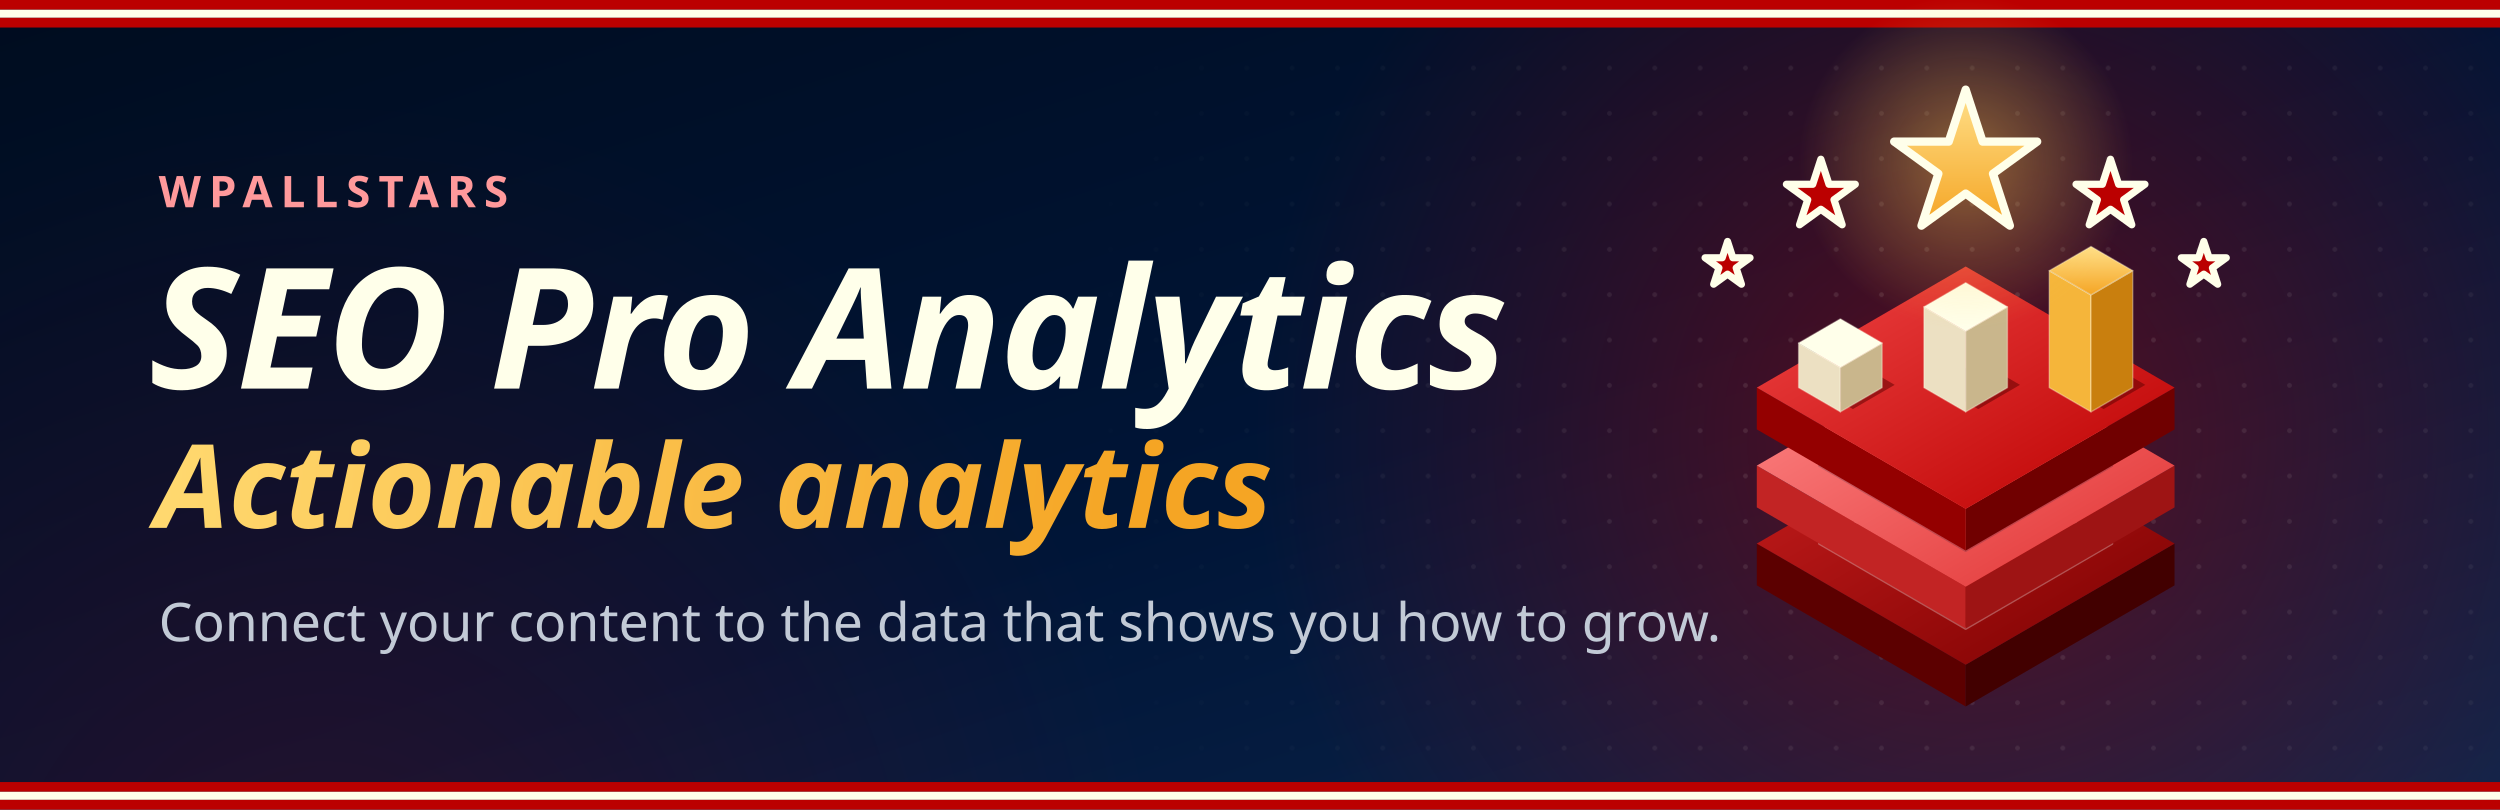
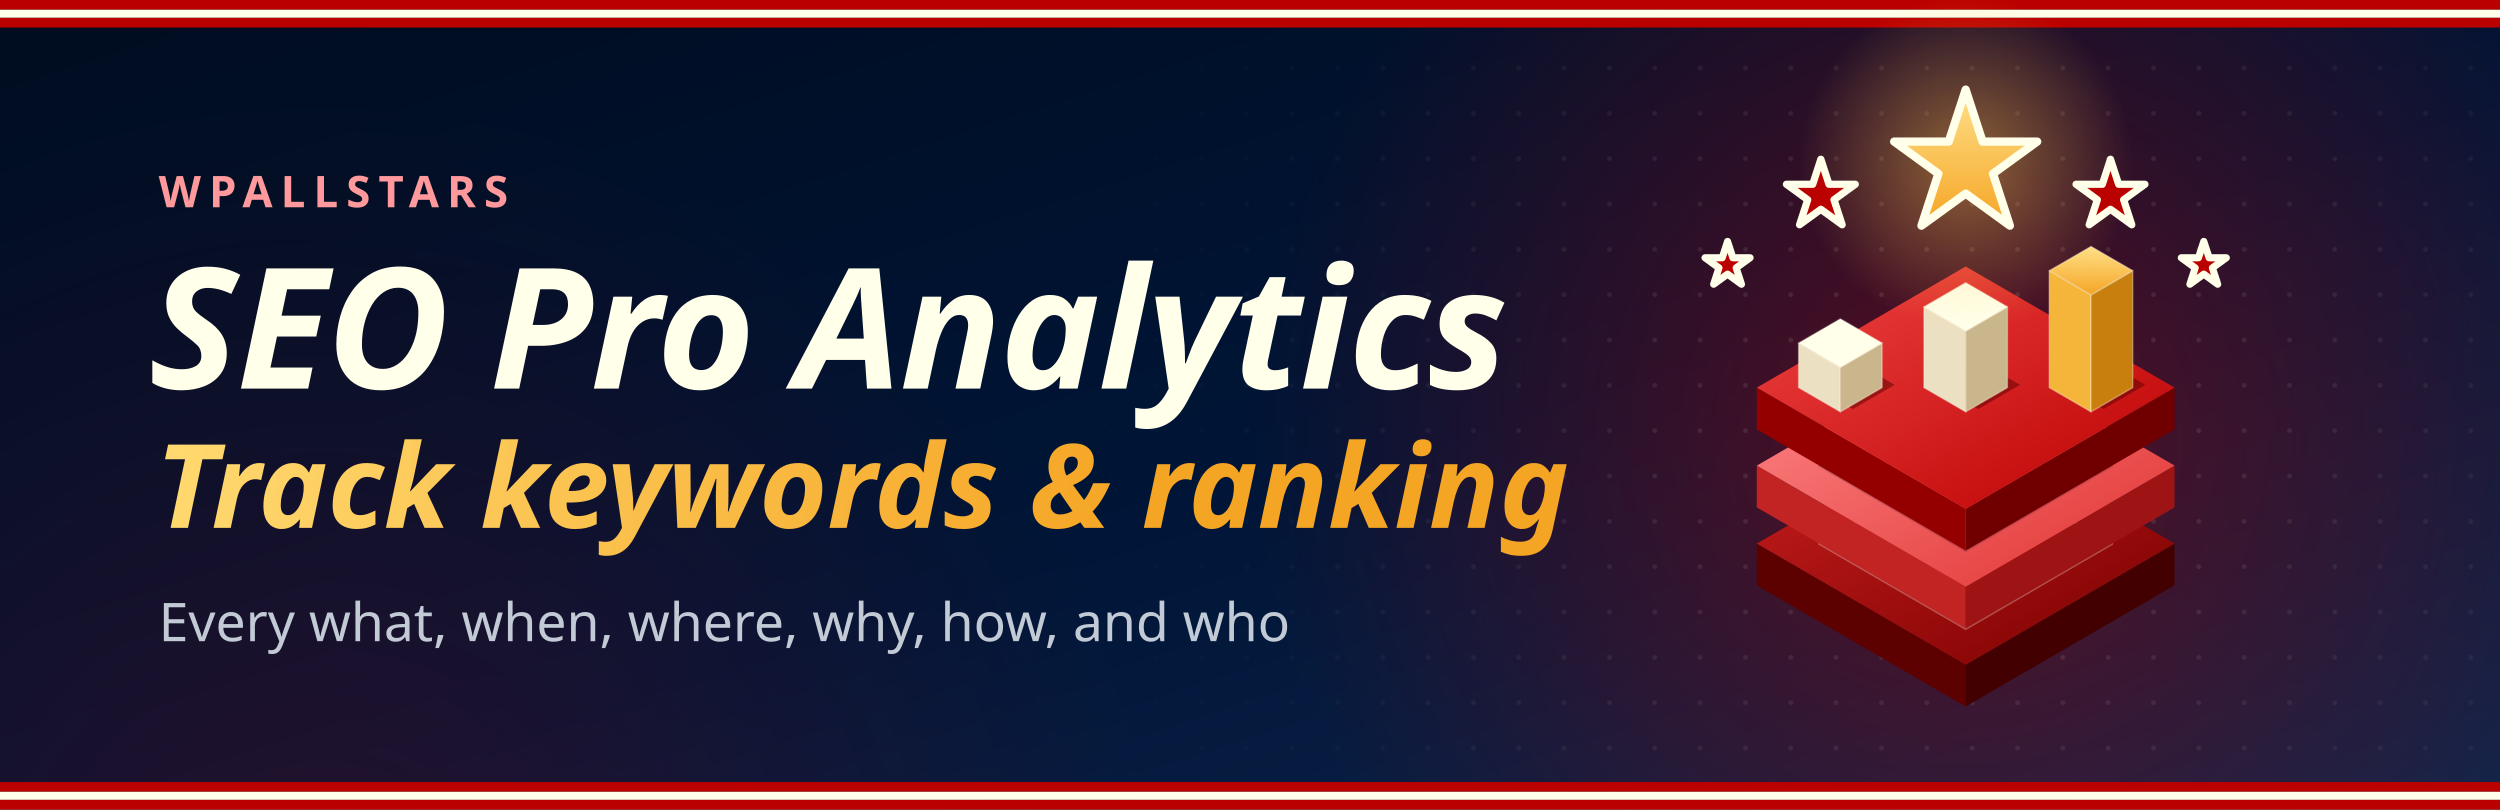
<svg xmlns="http://www.w3.org/2000/svg" xmlns:xlink="http://www.w3.org/1999/xlink" width="1544" height="500" viewBox="0 0 1544 500">
  <defs>
    <linearGradient id="bg" x1="0" y1="0" x2="1" y2="1">
      <stop offset="0" stop-color="#000c1f" />
      <stop offset="0.55" stop-color="#001537" />
      <stop offset="1" stop-color="#0d264d" />
    </linearGradient>
    <radialGradient id="glow-blue" cx="1214" cy="270" r="440" gradientUnits="userSpaceOnUse">
      <stop offset="0" stop-color="#bb0000" stop-opacity="0.45" />
      <stop offset="1" stop-color="#bb0000" stop-opacity="0" />
    </radialGradient>
    <radialGradient id="glow-red" cx="200" cy="580" r="520" gradientUnits="userSpaceOnUse">
      <stop offset="0" stop-color="#bb0000" stop-opacity="0.2" />
      <stop offset="1" stop-color="#bb0000" stop-opacity="0" />
    </radialGradient>
    <radialGradient id="glow-gold" cx="1214" cy="76" r="120" gradientUnits="userSpaceOnUse">
      <stop offset="0" stop-color="#ffc94d" stop-opacity="0.45" />
      <stop offset="1" stop-color="#ffc94d" stop-opacity="0" />
    </radialGradient>
    <radialGradient id="dots-fade" cx="1214" cy="260" r="560" gradientUnits="userSpaceOnUse">
      <stop offset="0" stop-color="#fff" stop-opacity="1" />
      <stop offset="1" stop-color="#fff" stop-opacity="0" />
    </radialGradient>
    <pattern id="dots" width="28" height="28" patternUnits="userSpaceOnUse">
      <circle cx="14" cy="14" r="1.5" fill="#ffffea" fill-opacity="0.12" />
    </pattern>
    <mask id="dots-mask">
      <rect width="1544" height="500" fill="url(#dots-fade)" />
    </mask>
    <linearGradient id="gold" x1="0" y1="0" x2="0" y2="1">
      <stop offset="0" stop-color="#ffe08a" />
      <stop offset="1" stop-color="#f5a524" />
    </linearGradient>
    <linearGradient id="gold-text" x1="96" y1="280" x2="700" y2="340" gradientUnits="userSpaceOnUse">
      <stop offset="0" stop-color="#ffd970" />
      <stop offset="1" stop-color="#f5a524" />
    </linearGradient>
    <linearGradient id="gold-text-details" x1="96" y1="224" x2="700" y2="284" gradientUnits="userSpaceOnUse">
      <stop offset="0" stop-color="#ffd970" />
      <stop offset="1" stop-color="#f5a524" />
    </linearGradient>
    <linearGradient id="top-red" x1="0" y1="0" x2="1" y2="1">
      <stop offset="0" stop-color="#ef4444" />
      <stop offset="1" stop-color="#bb0000" />
    </linearGradient>
    <linearGradient id="top-cream" x1="0" y1="0" x2="1" y2="1">
      <stop offset="0" stop-color="#ff8a8a" />
      <stop offset="1" stop-color="#e03131" />
    </linearGradient>
    <linearGradient id="top-blue" x1="0" y1="0" x2="1" y2="1">
      <stop offset="0" stop-color="#c81e1e" />
      <stop offset="1" stop-color="#7a0000" />
    </linearGradient>
    <polygon id="star" points="0,-1 0.225,-0.309 0.951,-0.309 0.363,0.118 0.588,0.809 0,0.382 -0.588,0.809 -0.363,0.118 -0.951,-0.309 -0.225,-0.309" />
  </defs>
  <rect width="1544" height="500" fill="url(#bg)" />
  <rect width="1544" height="500" fill="url(#glow-red)" />
  <rect width="1544" height="500" fill="url(#glow-blue)" />
  <rect width="1544" height="500" fill="url(#dots)" mask="url(#dots-mask)" />
  <g>
    <rect y="0" width="1544" height="6" fill="#bb0000" />
    <rect y="6" width="1544" height="5" fill="#ffffea" />
    <rect y="11" width="1544" height="6" fill="#bb0000" />
    <rect y="483" width="1544" height="6" fill="#bb0000" />
    <rect y="489" width="1544" height="5" fill="#ffffea" />
    <rect y="494" width="1544" height="6" fill="#bb0000" />
  </g>
  <g transform="translate(1214 248) scale(0.86) translate(-1214 -248)">
    <g stroke-linejoin="round">
      <g transform="translate(0 350)">
        <polygon points="1064,0 1214,87 1214,117 1064,30" fill="#5c0000" />
        <polygon points="1214,87 1364,0 1364,30 1214,117" fill="#420000" />
        <polygon points="1214,-87 1364,0 1214,87 1064,0" fill="url(#top-blue)" />
        <polygon points="1214,-61 1319,0 1214,61 1109,0" fill="none" stroke="#ffffff" stroke-opacity="0.3" stroke-width="2" />
      </g>
      <g transform="translate(0 294)">
        <polygon points="1064,0 1214,87 1214,117 1064,30" fill="#c22424" />
        <polygon points="1214,87 1364,0 1364,30 1214,117" fill="#9e1414" />
        <polygon points="1214,-87 1364,0 1214,87 1064,0" fill="url(#top-cream)" />
        <polygon points="1214,-61 1319,0 1214,61 1109,0" fill="none" stroke="#001537" stroke-opacity="0.18" stroke-width="2" />
      </g>
      <g transform="translate(0 238)">
        <polygon points="1064,0 1214,87 1214,117 1064,30" fill="#940000" />
        <polygon points="1214,87 1364,0 1364,30 1214,117" fill="#700000" />
        <polygon points="1214,-87 1364,0 1214,87 1064,0" fill="url(#top-red)" />
        <g fill="#5c0000" fill-opacity="0.5">
          <polygon points="1103,-2 1133,-19.4 1163,-2 1133,15.4" />
          <polygon points="1193,-2 1223,-19.4 1253,-2 1223,15.4" />
          <polygon points="1283,-2 1313,-19.4 1343,-2 1313,15.4" />
        </g>
        <g stroke="#ffffea" stroke-opacity="0.35" stroke-width="1" stroke-linejoin="round">
          <polygon points="1094,0 1124,17.4 1124,-14.6 1094,-32" fill="#ece0c2" />
          <polygon points="1124,17.4 1154,0 1154,-32 1124,-14.6" fill="#c9b68c" />
          <polygon points="1094,-32 1124,-49.4 1154,-32 1124,-14.6" fill="#ffffea" />
          <polygon points="1184,0 1214,17.4 1214,-40.6 1184,-58" fill="#ece0c2" />
          <polygon points="1214,17.4 1244,0 1244,-58 1214,-40.6" fill="#c9b68c" />
          <polygon points="1184,-58 1214,-75.4 1244,-58 1214,-40.6" fill="#ffffea" />
          <polygon points="1274,0 1304,17.4 1304,-66.6 1274,-84" fill="#f5b53a" />
          <polygon points="1304,17.4 1334,0 1334,-84 1304,-66.6" fill="#c97f0e" />
          <polygon points="1274,-84 1304,-101.4 1334,-84 1304,-66.6" fill="url(#gold)" />
        </g>
      </g>
    </g>
    <circle cx="1214" cy="76" r="120" fill="url(#glow-gold)" />
    <g stroke-linejoin="round">
      <g fill="#bb0000" stroke="#ffffea" stroke-width="5">
        <use xlink:href="#star" transform="translate(1043 150) scale(17)" stroke-width="0.3" />
        <use xlink:href="#star" transform="translate(1110 100) scale(26)" stroke-width="0.2" />
        <use xlink:href="#star" transform="translate(1318 100) scale(26)" stroke-width="0.2" />
        <use xlink:href="#star" transform="translate(1385 150) scale(17)" stroke-width="0.3" />
      </g>
      <use xlink:href="#star" transform="translate(1214 78) scale(54)" fill="url(#gold)" stroke="#ffffea" stroke-width="0.11" />
    </g>
  </g>
  <g id="words" font-family="Zilla Slab" text-rendering="geometricPrecision">
    <text x="98" y="128" font-size="27" font-weight="600" letter-spacing="5" fill="#ff999b">WPALLSTARS</text>
    <text x="92" y="240" font-size="104" font-weight="700" font-style="italic" letter-spacing="-1" fill="#ffffea">SEO Pro Analytics</text>
-     <text x="96" y="326" font-size="72" font-weight="700" font-style="italic" fill="url(#gold-text)">Actionable analytics</text>
-     <text x="98" y="396" font-size="33" font-weight="500" fill="#c2cad6">Connect your content to the data that shows you how to grow.</text>
+     <text x="96" y="326" font-size="72" font-weight="700" font-style="italic" fill="url(#gold-text)">Track keywords &amp; ranking</text>
+     <text x="98" y="396" font-size="33" font-weight="500" fill="#c2cad6">Every what, when, where, why, how, and who</text>
  </g>
  <g id="words-details" display="none" font-family="Zilla Slab" text-rendering="geometricPrecision">
    <text x="98" y="86" font-size="27" font-weight="600" letter-spacing="5" fill="#ff999b">WPALLSTARS</text>
    <text x="92" y="190" font-size="104" font-weight="700" font-style="italic" letter-spacing="-1" fill="#ffffea">SEO Pro Analytics</text>
-     <text x="96" y="270" font-size="72" font-weight="700" font-style="italic" fill="url(#gold-text-details)">Actionable analytics</text>
-     <text x="98" y="324" font-size="33" font-weight="500" fill="#c2cad6">Connect your content to the data that shows you how to grow.</text>
+     <text x="96" y="270" font-size="72" font-weight="700" font-style="italic" fill="url(#gold-text-details)">Track keywords &amp; ranking</text>
+     <text x="98" y="324" font-size="33" font-weight="500" fill="#c2cad6">Every what, when, where, why, how, and who</text>
  </g>
</svg>
